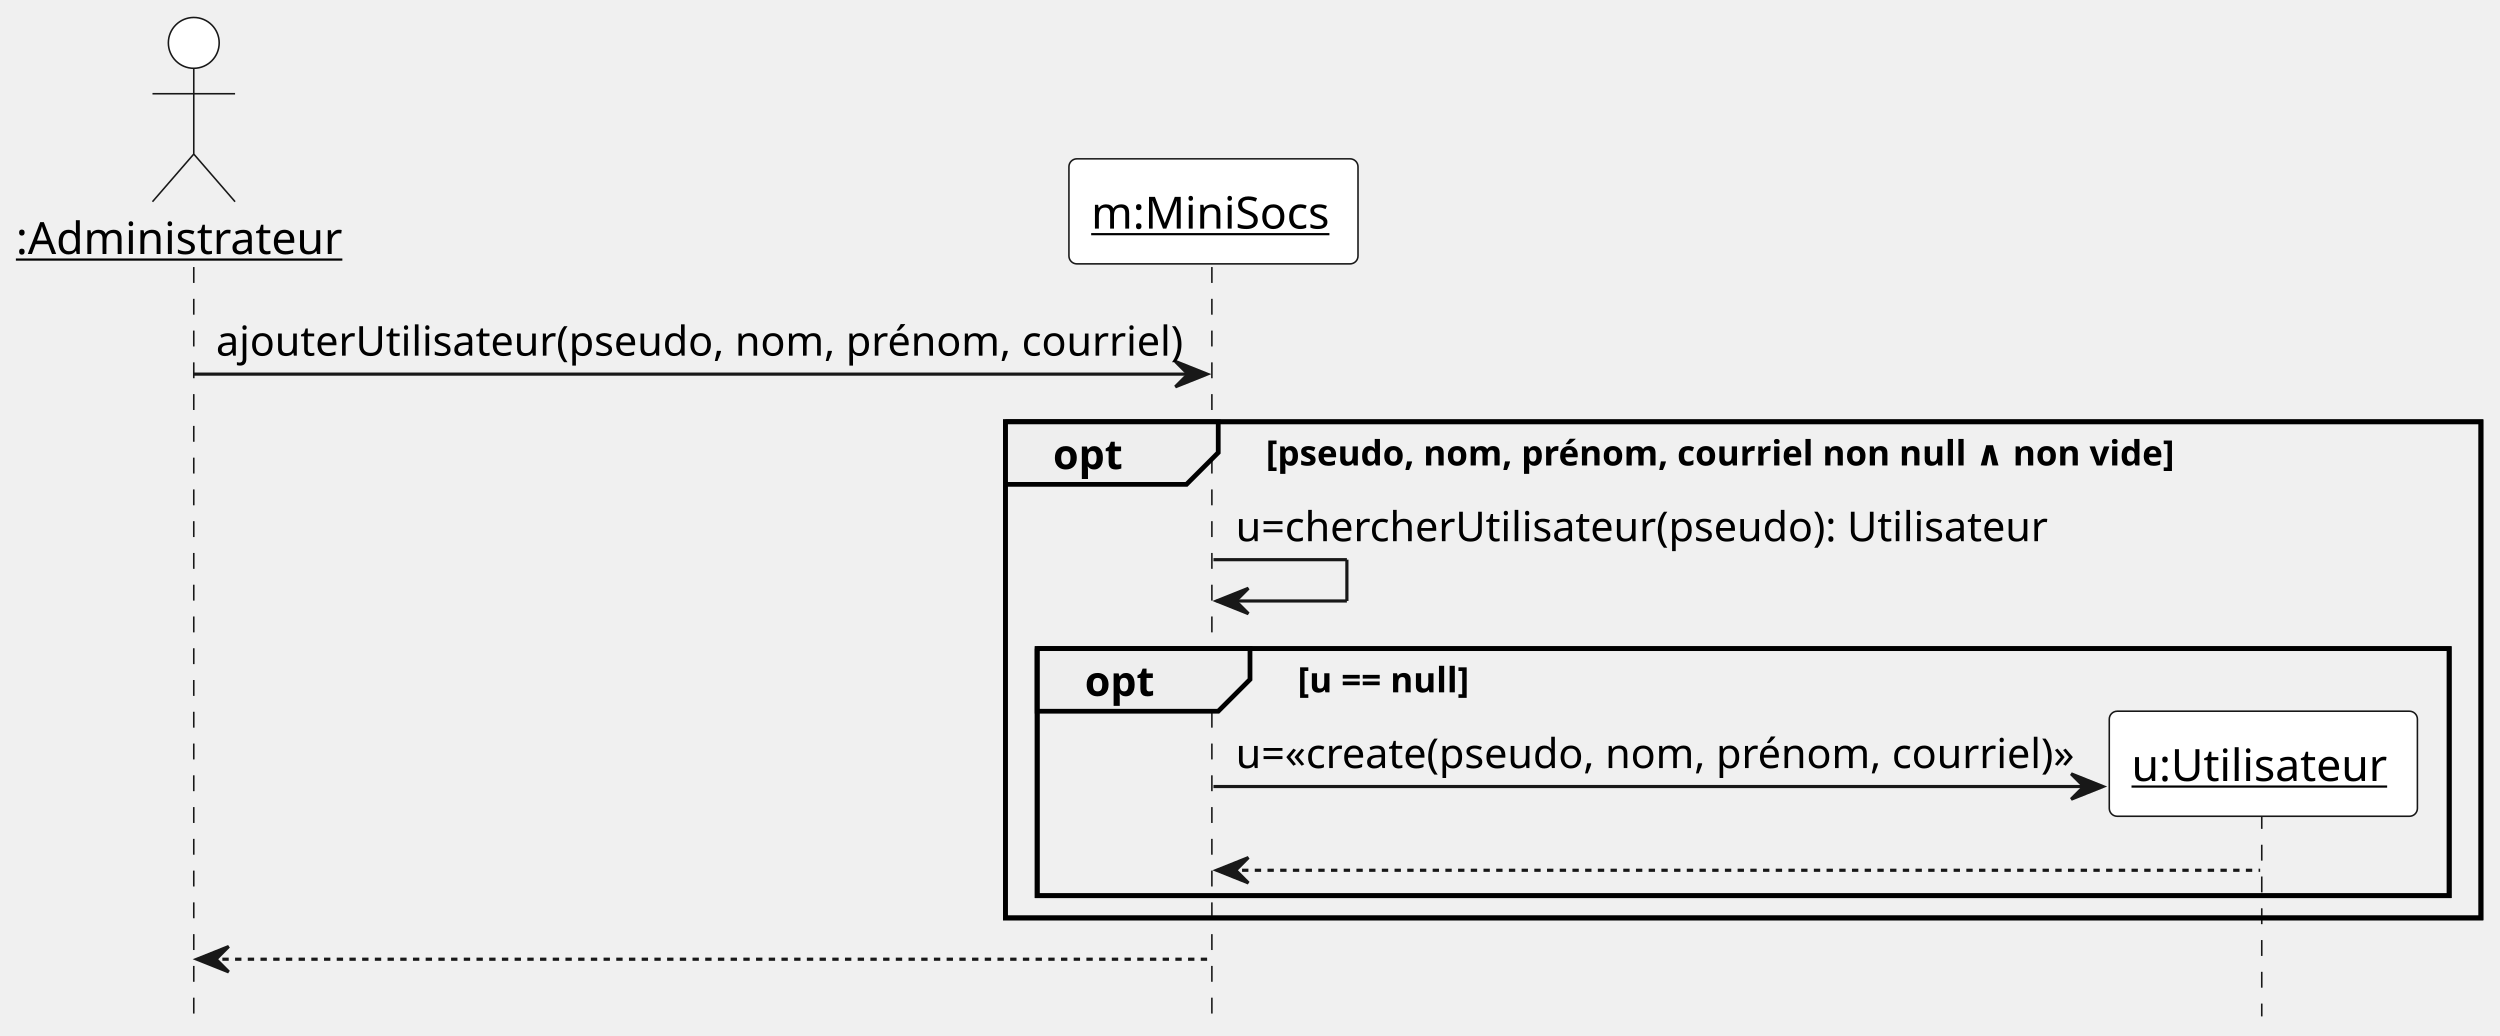
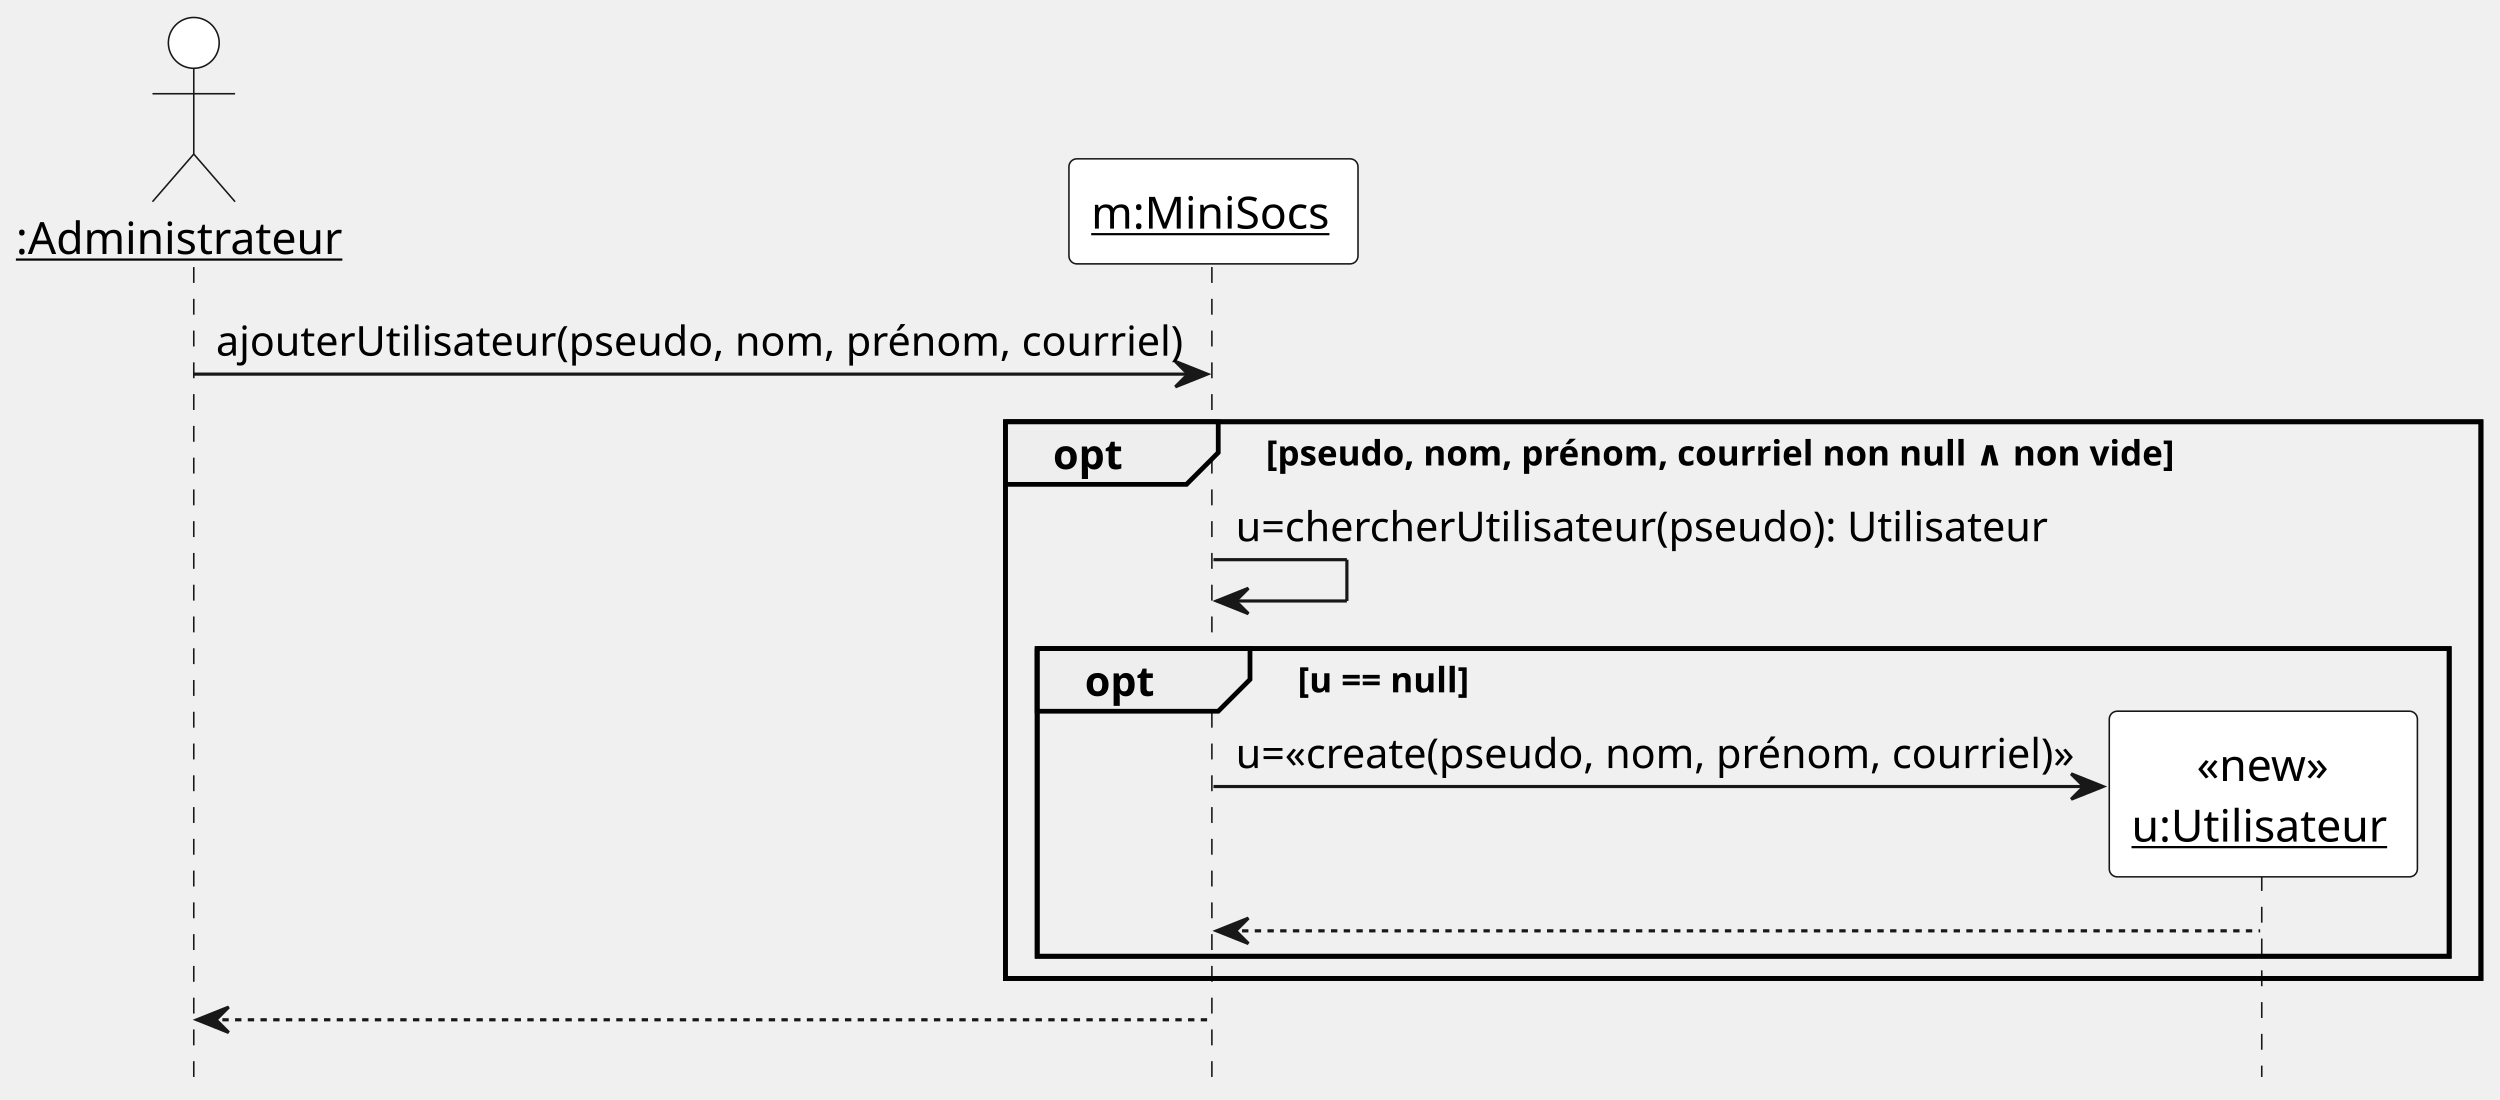
- <svg xmlns="http://www.w3.org/2000/svg" contentStyleType="text/css" height="326px" preserveAspectRatio="none" style="width:787px;height:326px;background:#FFFFFF;" version="1.1" viewBox="0 0 787 326" width="787px" zoomAndPan="magnify">
+ <svg xmlns="http://www.w3.org/2000/svg" contentStyleType="text/css" height="346px" preserveAspectRatio="none" style="width:787px;height:346px;background:#FFFFFF;" version="1.1" viewBox="0 0 787 346" width="787px" zoomAndPan="magnify">
  <defs />
  <g>
-     <rect fill="none" height="156.186" style="stroke:#000000;stroke-width:1.5;" width="464.5" x="316.5" y="132.774" />
-     <rect fill="none" height="77.774" style="stroke:#000000;stroke-width:1.5;" width="444.5" x="326.5" y="204.186" />
-     <line style="stroke:#181818;stroke-width:0.5;stroke-dasharray:5.0,5.0;" x1="61" x2="61" y1="84.068" y2="319.96" />
-     <line style="stroke:#181818;stroke-width:0.5;stroke-dasharray:5.0,5.0;" x1="381.5" x2="381.5" y1="84.068" y2="319.96" />
-     <line style="stroke:#181818;stroke-width:0.5;stroke-dasharray:5.0,5.0;" x1="712" x2="712" y1="255.926" y2="319.96" />
+     <rect fill="none" height="175.254" style="stroke:#000000;stroke-width:1.5;" width="464.5" x="316.5" y="132.774" />
+     <rect fill="none" height="96.842" style="stroke:#000000;stroke-width:1.5;" width="444.5" x="326.5" y="204.186" />
+     <line style="stroke:#181818;stroke-width:0.5;stroke-dasharray:5.0,5.0;" x1="61" x2="61" y1="84.068" y2="339.028" />
+     <line style="stroke:#181818;stroke-width:0.5;stroke-dasharray:5.0,5.0;" x1="381.5" x2="381.5" y1="84.068" y2="339.028" />
+     <line style="stroke:#181818;stroke-width:0.5;stroke-dasharray:5.0,5.0;" x1="712" x2="712" y1="265.46" y2="339.028" />
    <text fill="#000000" font-family="sans-serif" font-size="14" lengthAdjust="spacing" text-decoration="underline" textLength="106" x="5" y="79.966">:Administrateur</text>
    <ellipse cx="61" cy="13.5" fill="#FFFFFF" rx="8" ry="8" style="stroke:#181818;stroke-width:0.5;" />
    <path d="M61,21.5 L61,48.5 M48,29.5 L74,29.5 M61,48.5 L48,63.5 M61,48.5 L74,63.5 " fill="none" style="stroke:#181818;stroke-width:0.5;" />
    <rect fill="#FFFFFF" height="33.068" rx="2.5" ry="2.5" style="stroke:#181818;stroke-width:0.5;" width="91" x="336.5" y="50" />
    <text fill="#000000" font-family="sans-serif" font-size="14" lengthAdjust="spacing" text-decoration="underline" textLength="77" x="343.5" y="71.966">m:MiniSocs</text>
    <polygon fill="#181818" points="370,113.774,380,117.774,370,121.774,374,117.774" style="stroke:#181818;stroke-width:1.0;" />
    <line style="stroke:#181818;stroke-width:1.0;" x1="61" x2="376" y1="117.774" y2="117.774" />
    <text fill="#000000" font-family="sans-serif" font-size="13" lengthAdjust="spacing" textLength="297" x="68" y="111.965">ajouterUtilisateur(pseudo, nom, prénom, courriel)</text>
    <path d="M316.5,132.774 L383.5,132.774 L383.5,142.48 L373.5,152.48 L316.5,152.48 L316.5,132.774 " fill="#EEEEEE" style="stroke:#000000;stroke-width:1.5;" />
-     <rect fill="none" height="156.186" style="stroke:#000000;stroke-width:1.5;" width="464.5" x="316.5" y="132.774" />
+     <rect fill="none" height="175.254" style="stroke:#000000;stroke-width:1.5;" width="464.5" x="316.5" y="132.774" />
    <text fill="#000000" font-family="sans-serif" font-size="13" font-weight="bold" lengthAdjust="spacing" textLength="22" x="331.5" y="147.671">opt</text>
    <text fill="#000000" font-family="sans-serif" font-size="11" font-weight="bold" lengthAdjust="spacing" textLength="287" x="398.5" y="146.533">[pseudo, nom, prénom, courriel non null ∧ non vide]</text>
    <line style="stroke:#181818;stroke-width:1.0;" x1="382" x2="424" y1="176.186" y2="176.186" />
    <line style="stroke:#181818;stroke-width:1.0;" x1="424" x2="424" y1="176.186" y2="189.186" />
    <line style="stroke:#181818;stroke-width:1.0;" x1="383" x2="424" y1="189.186" y2="189.186" />
    <polygon fill="#181818" points="393,185.186,383,189.186,393,193.186,389,189.186" style="stroke:#181818;stroke-width:1.0;" />
    <text fill="#000000" font-family="sans-serif" font-size="13" lengthAdjust="spacing" textLength="250" x="389" y="170.377">u=chercherUtilisateur(pseudo): Utilisateur</text>
    <path d="M326.5,204.186 L393.5,204.186 L393.5,213.892 L383.5,223.892 L326.5,223.892 L326.5,204.186 " fill="#EEEEEE" style="stroke:#000000;stroke-width:1.5;" />
-     <rect fill="none" height="77.774" style="stroke:#000000;stroke-width:1.5;" width="444.5" x="326.5" y="204.186" />
+     <rect fill="none" height="96.842" style="stroke:#000000;stroke-width:1.5;" width="444.5" x="326.5" y="204.186" />
    <text fill="#000000" font-family="sans-serif" font-size="13" font-weight="bold" lengthAdjust="spacing" textLength="22" x="341.5" y="219.083">opt</text>
    <text fill="#000000" font-family="sans-serif" font-size="11" font-weight="bold" lengthAdjust="spacing" textLength="53" x="408.5" y="217.945">[u == null]</text>
    <polygon fill="#181818" points="652,243.598,662,247.598,652,251.598,656,247.598" style="stroke:#181818;stroke-width:1.0;" />
    <line style="stroke:#181818;stroke-width:1.0;" x1="382" x2="658" y1="247.598" y2="247.598" />
    <text fill="#000000" font-family="sans-serif" font-size="13" lengthAdjust="spacing" textLength="258" x="389" y="241.789">u=«create(pseudo, nom, prénom, courriel)»</text>
-     <rect fill="#FFFFFF" height="33.068" rx="2.5" ry="2.5" style="stroke:#181818;stroke-width:0.5;" width="97" x="664" y="223.892" />
-     <text fill="#000000" font-family="sans-serif" font-size="14" lengthAdjust="spacing" text-decoration="underline" textLength="83" x="671" y="245.858">u:Utilisateur</text>
-     <polygon fill="#181818" points="393,269.96,383,273.96,393,277.96,389,273.96" style="stroke:#181818;stroke-width:1.0;" />
-     <line style="stroke:#181818;stroke-width:1.0;stroke-dasharray:2.0,2.0;" x1="387" x2="711.5" y1="273.96" y2="273.96" />
-     <polygon fill="#181818" points="72,297.96,62,301.96,72,305.96,68,301.96" style="stroke:#181818;stroke-width:1.0;" />
-     <line style="stroke:#181818;stroke-width:1.0;stroke-dasharray:2.0,2.0;" x1="66" x2="381" y1="301.96" y2="301.96" />
+     <rect fill="#FFFFFF" height="52.136" rx="2.5" ry="2.5" style="stroke:#181818;stroke-width:0.5;" width="97" x="664" y="223.892" />
+     <text fill="#000000" font-family="sans-serif" font-size="14" lengthAdjust="spacing" textLength="42" x="691.5" y="245.858">«new»</text>
+     <text fill="#000000" font-family="sans-serif" font-size="14" lengthAdjust="spacing" text-decoration="underline" textLength="83" x="671" y="264.926">u:Utilisateur</text>
+     <polygon fill="#181818" points="393,289.028,383,293.028,393,297.028,389,293.028" style="stroke:#181818;stroke-width:1.0;" />
+     <line style="stroke:#181818;stroke-width:1.0;stroke-dasharray:2.0,2.0;" x1="387" x2="711.5" y1="293.028" y2="293.028" />
+     <polygon fill="#181818" points="72,317.028,62,321.028,72,325.028,68,321.028" style="stroke:#181818;stroke-width:1.0;" />
+     <line style="stroke:#181818;stroke-width:1.0;stroke-dasharray:2.0,2.0;" x1="66" x2="381" y1="321.028" y2="321.028" />
  </g>
</svg>
